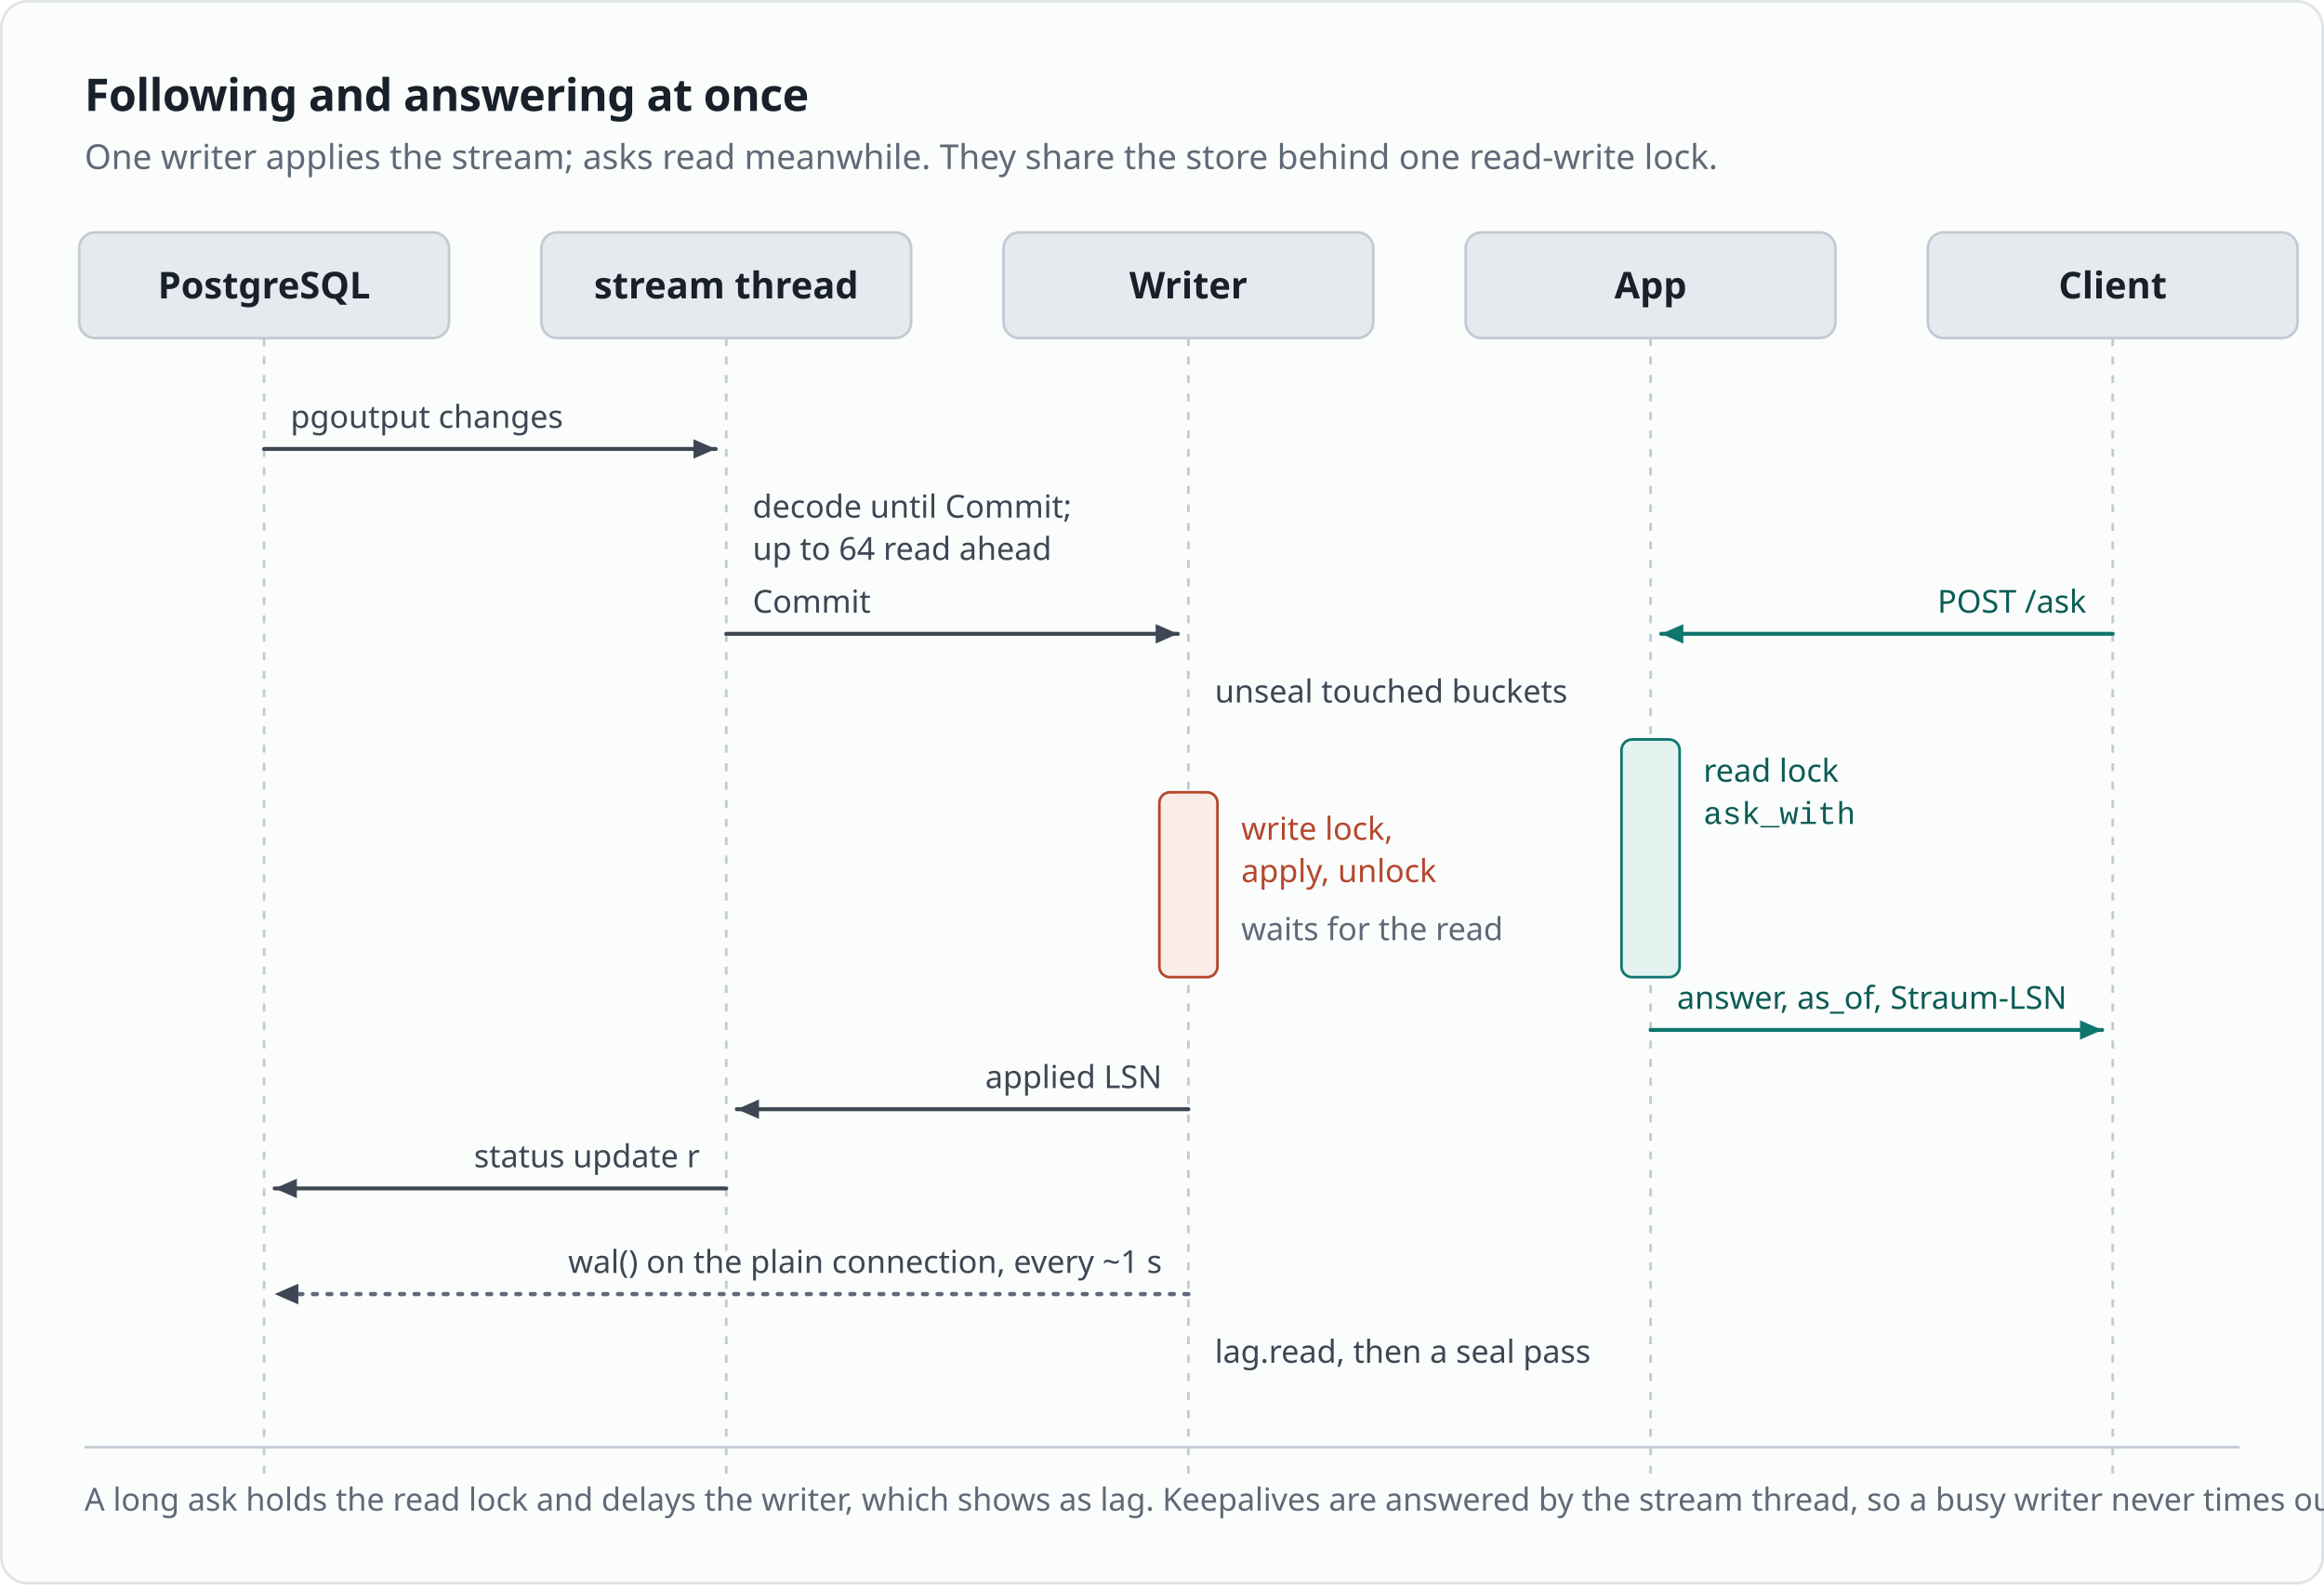
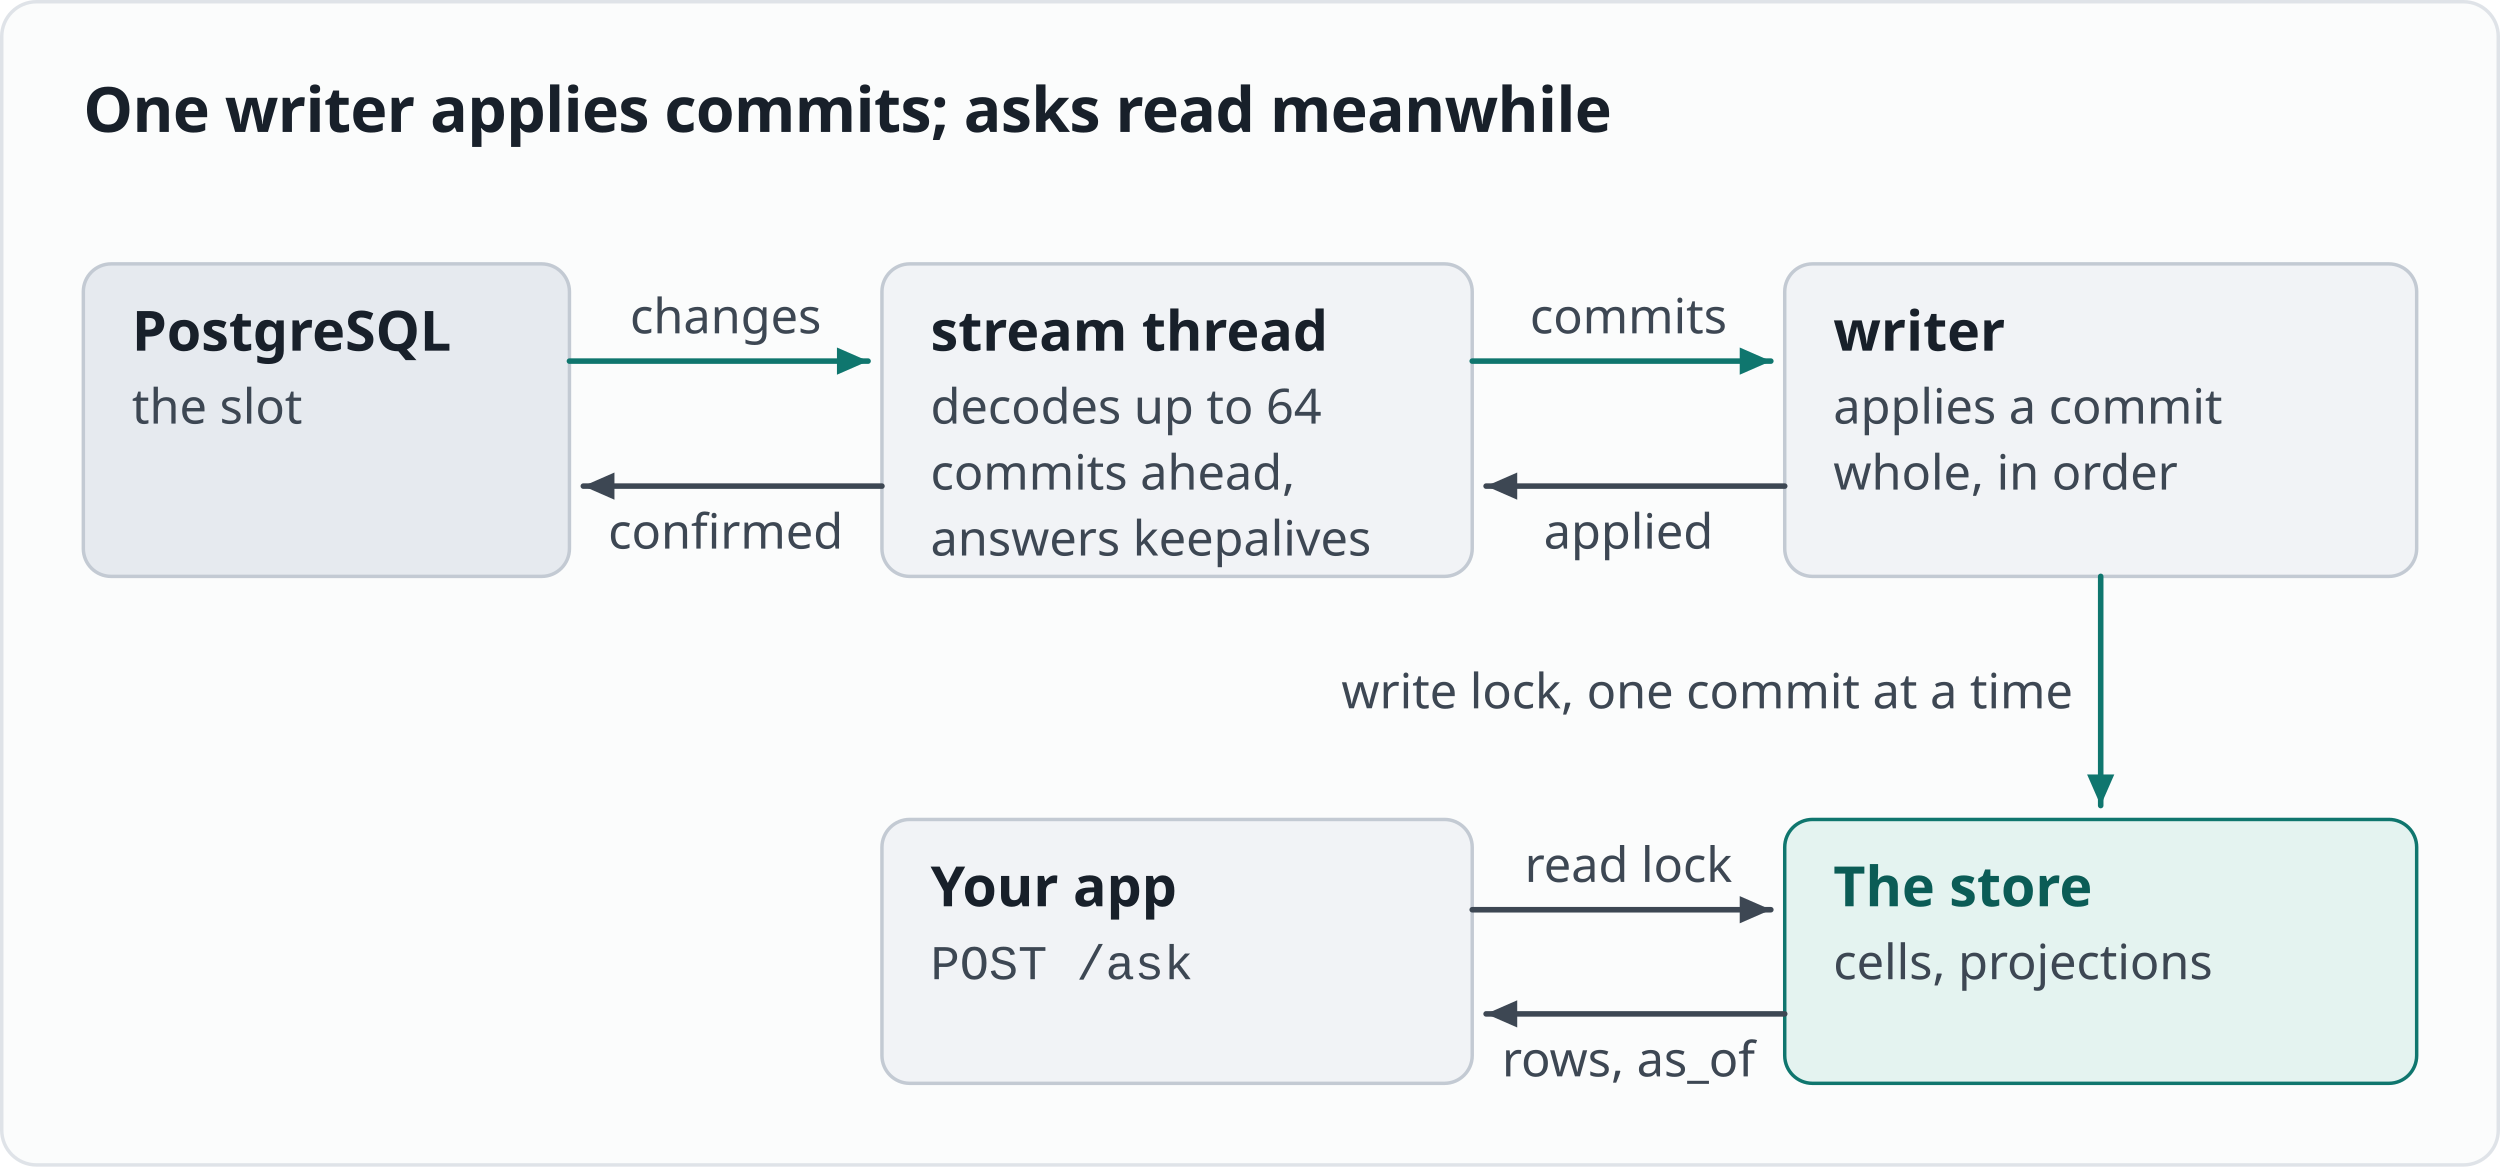
- <svg xmlns="http://www.w3.org/2000/svg" width="880" height="600" viewBox="0 0 880 600" role="img" aria-labelledby="t d">
+ <svg xmlns="http://www.w3.org/2000/svg" width="720" height="336" viewBox="0 0 720 336" role="img" aria-labelledby="t d">
  <style>
-   text{font-family:-apple-system, BlinkMacSystemFont, "Segoe UI", "Noto Sans", Helvetica, Arial, sans-serif;font-size:13px}
-   .mono{font-family:ui-monospace, SFMono-Regular, "SF Mono", Menlo, Consolas, "Liberation Mono", monospace;font-size:12px}
-   .title{font-size:17px;font-weight:600;letter-spacing:-0.01em}
-   .sub{font-size:13px}
-   .h{font-size:14px;font-weight:600}
+   text{font-family:-apple-system, BlinkMacSystemFont, "Segoe UI", "Noto Sans", Helvetica, Arial, sans-serif;font-size:15px}
+   .mono{font-family:ui-monospace, SFMono-Regular, "SF Mono", Menlo, Consolas, "Liberation Mono", monospace;font-size:14px}
+   .title{font-size:18px;font-weight:600;letter-spacing:-0.01em}
+   .sub{font-size:15px}
+   .h{font-size:16px;font-weight:600}
  .b{font-weight:600}
-   .s{font-size:12px}
-   .lbl{font-size:11px;font-weight:600;letter-spacing:0.08em}
+   .s{font-size:14px}
+   .lbl{font-size:13px;font-weight:600;letter-spacing:0.08em}
  .num{font-variant-numeric:tabular-nums}
  .it{font-style:italic}
  .halo{stroke-width:5px;stroke-linejoin:round;paint-order:stroke}
  .canvas,.box,.box2,.frame,.accbox,.errbox,.planbox{stroke-width:1px}
  .planbox{stroke-dasharray:5 4}
  .frame{stroke-dasharray:none}
  .rule,.life{stroke-width:1px;fill:none}
  .life{stroke-dasharray:3 4}
-   .a,.a-acc,.a-err,.a-plan,.a-cfg{fill:none;stroke-width:1.5px;stroke-linecap:round;stroke-linejoin:round}
+   .a,.a-acc,.a-err,.a-plan,.a-cfg{fill:none;stroke-width:1.6px;stroke-linecap:round;stroke-linejoin:round}
  .a-plan{stroke-dasharray:5 4}
  .a-cfg{stroke-dasharray:1.5 4;stroke-width:1.6px}
  .canvas{fill:#fbfcfc;stroke:#dfe3e8}
  text{fill:#18202a}
  .ink2{fill:#3d4753}
  .muted{fill:#5f6977}
  .acc{fill:#0b5c56}
  .err{fill:#b4472c}
  .plantext{fill:#8a939f}
  .halo{stroke:#fbfcfc}
  .box{fill:#f1f3f6;stroke:#c3cad3}
  .box2{fill:#e6eaef;stroke:#c3cad3}
  .frame{fill:none;stroke:#c3cad3}
  .accbox{fill:#e4f3f0;stroke:#0f766e}
  .errbox{fill:#faece7;stroke:#b4472c}
  .planbox{fill:none;stroke:#8a939f}
  .rule{stroke:#c3cad3}
  .life{stroke:#c3cad3}
  .fillacc{fill:#0f766e}
  .fillerr{fill:#b4472c}
  .fillink{fill:#3d4753}
  .fillplan{fill:#8a939f}
  .fillcanvas{fill:#fbfcfc}
  .a{stroke:#3d4753}
  .a-acc{stroke:#0f766e}
  .a-err{stroke:#b4472c}
  .a-plan{stroke:#8a939f}
  .a-cfg{stroke:#5f6977}
  .band{fill:#f1f3f6}
  .errband{fill:#faece7}
  @media (prefers-color-scheme: dark){
  .canvas{fill:#0f141a;stroke:#2a323c}
  text{fill:#e6edf3}
  .ink2{fill:#c4ccd5}
  .muted{fill:#97a2ae}
  .acc{fill:#7fd3c7}
  .err{fill:#e2795c}
  .plantext{fill:#6f7a86}
  .halo{stroke:#0f141a}
  .box{fill:#161d25;stroke:#3b4551}
  .box2{fill:#1e2730;stroke:#3b4551}
  .frame{fill:none;stroke:#3b4551}
  .accbox{fill:#0f2724;stroke:#3cb4a4}
  .errbox{fill:#2b1914;stroke:#e2795c}
  .planbox{fill:none;stroke:#6f7a86}
  .rule{stroke:#3b4551}
  .life{stroke:#3b4551}
  .fillacc{fill:#3cb4a4}
  .fillerr{fill:#e2795c}
  .fillink{fill:#c4ccd5}
  .fillplan{fill:#6f7a86}
  .fillcanvas{fill:#0f141a}
  .a{stroke:#c4ccd5}
  .a-acc{stroke:#3cb4a4}
  .a-err{stroke:#e2795c}
  .a-plan{stroke:#6f7a86}
  .a-cfg{stroke:#97a2ae}
  .band{fill:#161d25}
  .errband{fill:#2b1914}
  }
  </style>
  <defs>
    <marker id="m" viewBox="0 0 10 10" refX="9" refY="5" markerWidth="7" markerHeight="7" orient="auto-start-reverse">
      <path class="fillink" d="M1 1.5 9 5 1 8.5z" />
    </marker>
    <marker id="m-acc" viewBox="0 0 10 10" refX="9" refY="5" markerWidth="7" markerHeight="7" orient="auto-start-reverse">
      <path class="fillacc" d="M1 1.5 9 5 1 8.5z" />
    </marker>
    <marker id="m-err" viewBox="0 0 10 10" refX="9" refY="5" markerWidth="7" markerHeight="7" orient="auto-start-reverse">
      <path class="fillerr" d="M1 1.5 9 5 1 8.5z" />
    </marker>
    <marker id="m-plan" viewBox="0 0 10 10" refX="9" refY="5" markerWidth="7" markerHeight="7" orient="auto-start-reverse">
      <path class="fillplan" d="M1 1.5 9 5 1 8.5z" />
    </marker>
  </defs>
-   <rect class="canvas" x="0.5" y="0.5" width="879" height="599" rx="10" />
-   <text x="32" y="42" class="title">Following and answering at once</text>
-   <text x="32" y="64" class="sub muted">One writer applies the stream; asks read meanwhile. They share the store behind one read-write lock.</text>
-   <rect class="box2" x="30" y="88" width="140" height="40" rx="6" />
-   <text x="100" y="113" class="h" text-anchor="middle">PostgreSQL</text>
-   <path class="life" d="M100 128L100 560" />
-   <rect class="box2" x="205" y="88" width="140" height="40" rx="6" />
-   <text x="275" y="113" class="h" text-anchor="middle">stream thread</text>
-   <path class="life" d="M275 128L275 560" />
-   <rect class="box2" x="380" y="88" width="140" height="40" rx="6" />
-   <text x="450" y="113" class="h" text-anchor="middle">Writer</text>
-   <path class="life" d="M450 128L450 560" />
-   <rect class="box2" x="555" y="88" width="140" height="40" rx="6" />
-   <text x="625" y="113" class="h" text-anchor="middle">App</text>
-   <path class="life" d="M625 128L625 560" />
-   <rect class="box2" x="730" y="88" width="140" height="40" rx="6" />
-   <text x="800" y="113" class="h" text-anchor="middle">Client</text>
-   <path class="life" d="M800 128L800 560" />
-   <path class="a" d="M100 170 L271 170" marker-end="url(#m)" />
-   <text x="110" y="162" class="s ink2 halo" text-anchor="start">pgoutput changes</text>
-   <text x="285" y="196" class="s ink2" text-anchor="start">decode until Commit;</text>
-   <text x="285" y="212" class="s ink2" text-anchor="start">up to 64 read ahead</text>
-   <path class="a" d="M275 240 L446 240" marker-end="url(#m)" />
-   <text x="285" y="232" class="s ink2 halo" text-anchor="start">Commit</text>
-   <path class="a-acc" d="M800 240 L629 240" marker-end="url(#m-acc)" />
-   <text x="790" y="232" class="s acc" text-anchor="end">POST /ask</text>
-   <text x="460" y="266" class="s ink2" text-anchor="start">unseal touched buckets</text>
-   <rect class="accbox" x="614" y="280" width="22" height="90" rx="4" />
-   <text x="645" y="296" class="s acc" text-anchor="start">read lock</text>
-   <text x="645" y="312" class="mono acc" text-anchor="start">ask_with</text>
-   <rect class="errbox" x="439" y="300" width="22" height="70" rx="4" />
-   <text x="470" y="318" class="s err" text-anchor="start">write lock,</text>
-   <text x="470" y="334" class="s err" text-anchor="start">apply, unlock</text>
-   <text x="470" y="356" class="s muted" text-anchor="start">waits for the read</text>
-   <path class="a-acc" d="M625 390 L796 390" marker-end="url(#m-acc)" />
-   <text x="635" y="382" class="s acc" text-anchor="start">answer, as_of, Straum-LSN</text>
-   <path class="a" d="M450 420 L279 420" marker-end="url(#m)" />
-   <text x="440" y="412" class="s ink2 halo" text-anchor="end">applied LSN</text>
-   <path class="a" d="M275 450 L104 450" marker-end="url(#m)" />
-   <text x="265" y="442" class="s ink2 halo" text-anchor="end">status update r</text>
-   <path class="a-cfg" d="M450 490 L104 490" marker-end="url(#m)" />
-   <text x="440" y="482" class="s ink2 halo" text-anchor="end">wal() on the plain connection, every ~1 s</text>
-   <text x="460" y="516" class="s ink2" text-anchor="start">lag.read, then a seal pass</text>
-   <path class="rule" d="M32 548H848" />
-   <text x="32" y="572" class="s muted" text-anchor="start">A long ask holds the read lock and delays the writer, which shows as lag. Keepalives are answered by the stream thread, so a busy writer never times out.</text>
+   <rect class="canvas" x="0.5" y="0.5" width="719" height="335" rx="10" />
+   <text x="24" y="38" class="title">One writer applies commits; asks read meanwhile</text>
+   <rect class="box2" x="24" y="76" width="140" height="90" rx="8" />
+   <text x="38" y="101" class="h">PostgreSQL</text>
+   <text x="38" y="122" class="s ink2">the slot</text>
+   <rect class="box" x="254" y="76" width="170" height="90" rx="8" />
+   <text x="268" y="101" class="h">stream thread</text>
+   <text x="268" y="122" class="s ink2">decodes up to 64</text>
+   <text x="268" y="141" class="s ink2">commits ahead,</text>
+   <text x="268" y="160" class="s ink2">answers keepalives</text>
+   <rect class="box" x="514" y="76" width="182" height="90" rx="8" />
+   <text x="528" y="101" class="h">writer</text>
+   <text x="528" y="122" class="s ink2">applies a commit</text>
+   <text x="528" y="141" class="s ink2">whole, in order</text>
+   <path class="a-acc" d="M164 104 L250 104" marker-end="url(#m-acc)" />
+   <text x="209" y="96" class="s ink2 halo" text-anchor="middle">changes</text>
+   <path class="a" d="M254 140 L168 140" marker-end="url(#m)" />
+   <text x="209" y="158" class="s ink2 halo" text-anchor="middle">confirmed</text>
+   <path class="a-acc" d="M424 104 L510 104" marker-end="url(#m-acc)" />
+   <text x="469" y="96" class="s ink2 halo" text-anchor="middle">commits</text>
+   <path class="a" d="M514 140 L428 140" marker-end="url(#m)" />
+   <text x="469" y="158" class="s ink2 halo" text-anchor="middle">applied</text>
+   <rect class="box" x="254" y="236" width="170" height="76" rx="8" />
+   <text x="268" y="261" class="h">Your app</text>
+   <text x="268" y="282" class="mono ink2">POST /ask</text>
+   <rect class="accbox" x="514" y="236" width="182" height="76" rx="8" />
+   <text x="528" y="261" class="h acc">The store</text>
+   <text x="528" y="282" class="s ink2">cells, projections</text>
+   <path class="a-acc" d="M605 166 L605 232" marker-end="url(#m-acc)" />
+   <text x="597" y="204" class="s ink2 halo" text-anchor="end">write lock, one commit at a time</text>
+   <path class="a" d="M424 262 L510 262" marker-end="url(#m)" />
+   <text x="469" y="254" class="s ink2 halo" text-anchor="middle">read lock</text>
+   <path class="a" d="M514 292 L428 292" marker-end="url(#m)" />
+   <text x="469" y="310" class="s ink2 halo" text-anchor="middle">rows, as_of</text>
</svg>
